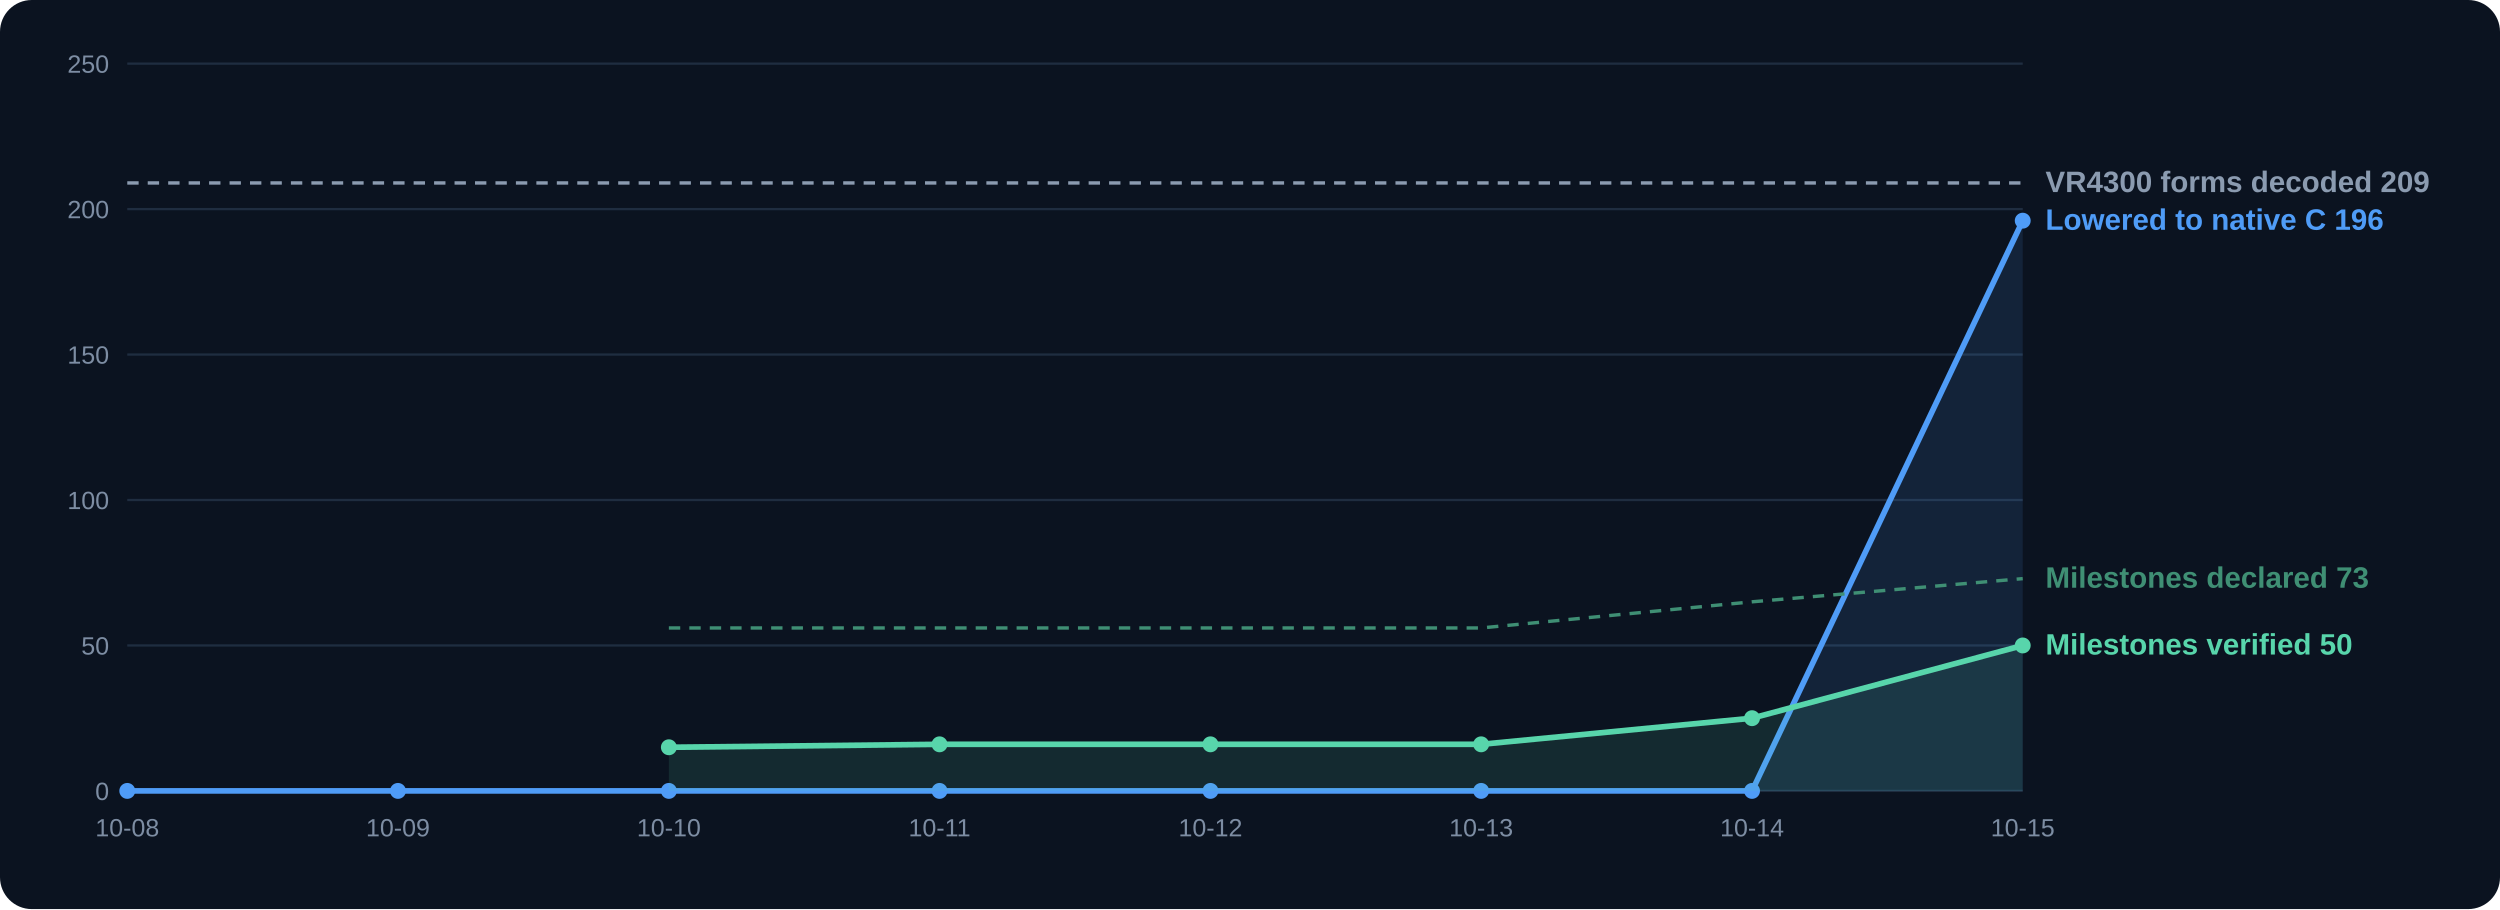
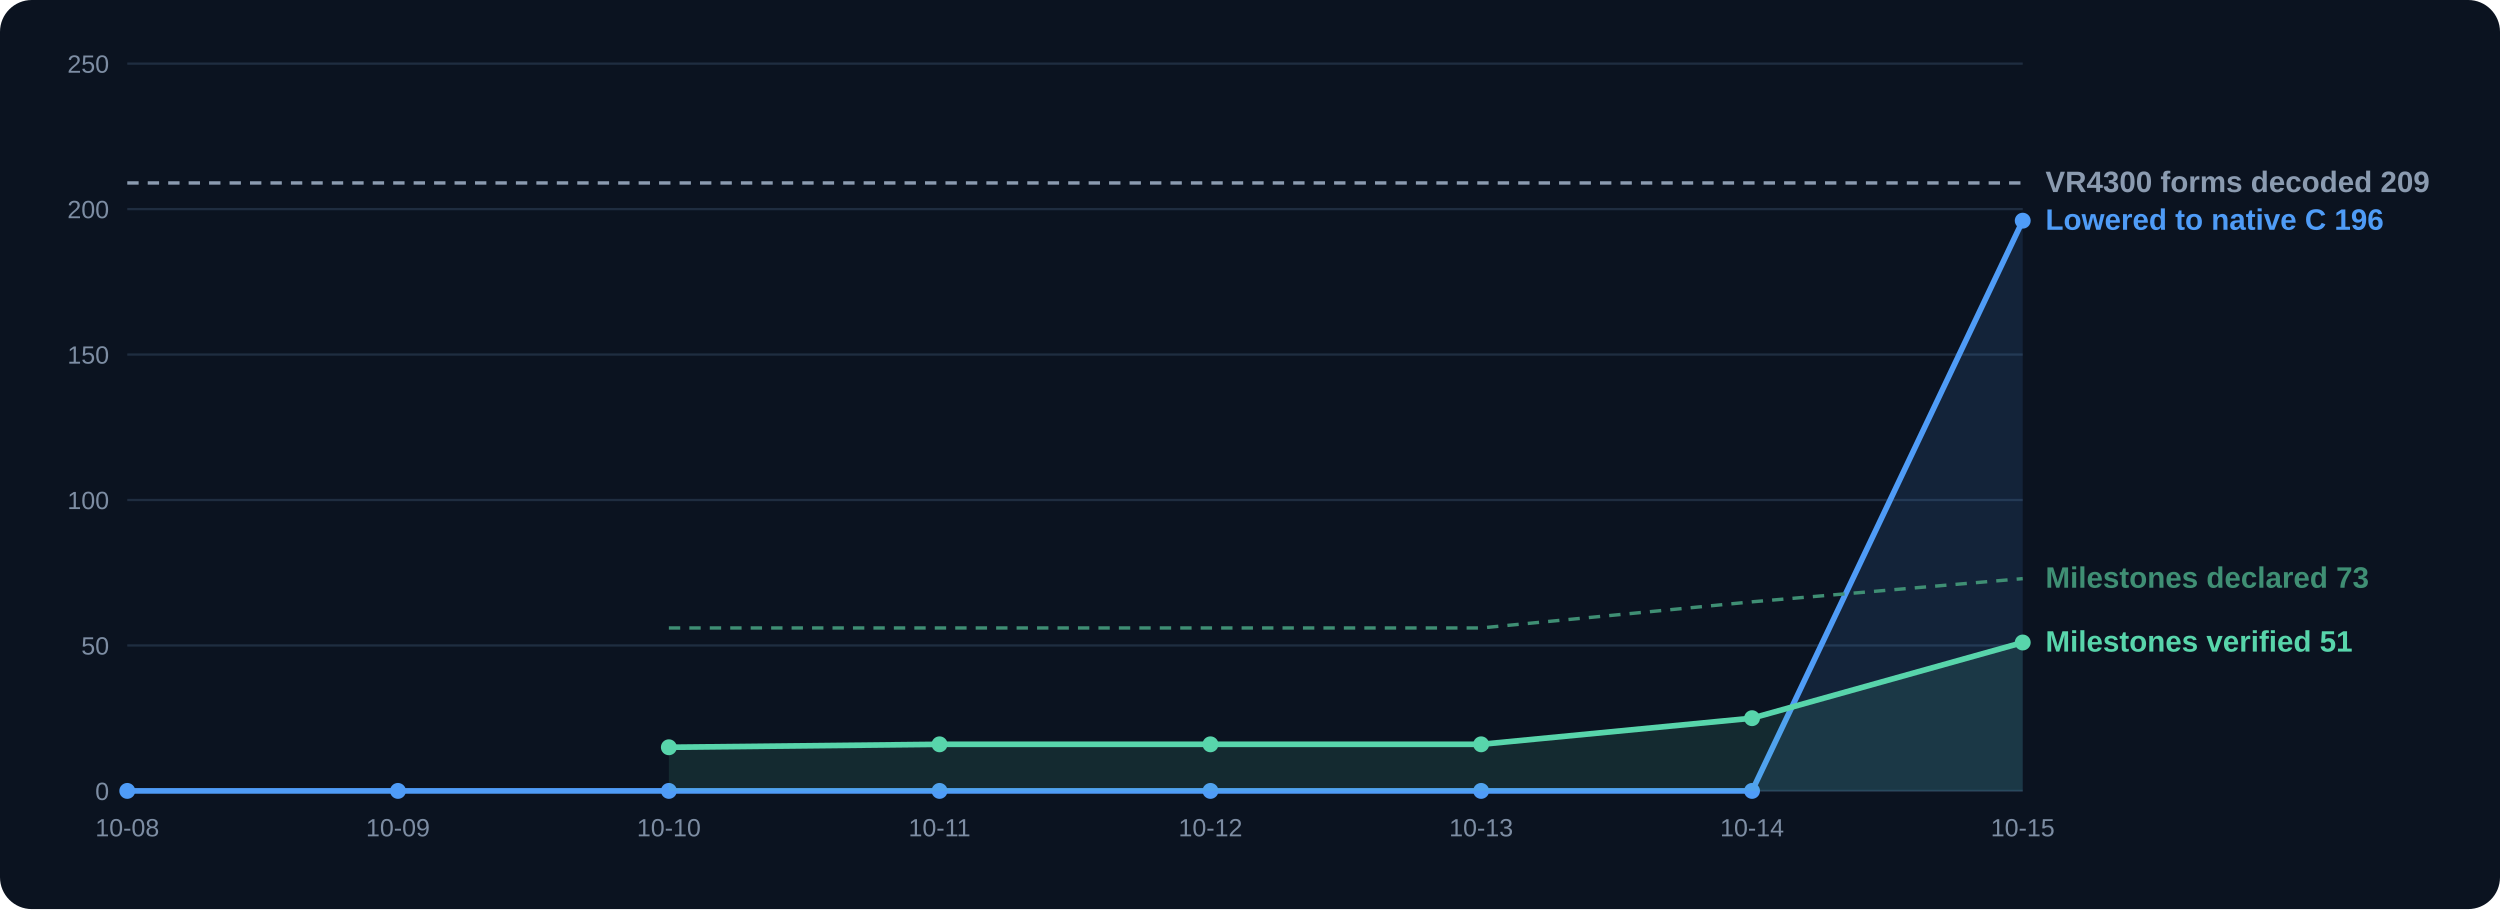
<svg xmlns="http://www.w3.org/2000/svg" viewBox="0 0 1100 400" width="1100" height="400" role="img" aria-labelledby="t d">
  <rect width="1100" height="400" rx="14" fill="#0b1320" />
  <line x1="56" x2="890" y1="348.0" y2="348.0" stroke="#1f2d40" />
  <text x="48" y="352.0" fill="#7d8da3" font-size="11" font-family="Segoe UI,Arial,sans-serif" text-anchor="end">0</text>
  <line x1="56" x2="890" y1="284.0" y2="284.0" stroke="#1f2d40" />
  <text x="48" y="288.0" fill="#7d8da3" font-size="11" font-family="Segoe UI,Arial,sans-serif" text-anchor="end">50</text>
  <line x1="56" x2="890" y1="220.0" y2="220.0" stroke="#1f2d40" />
  <text x="48" y="224.0" fill="#7d8da3" font-size="11" font-family="Segoe UI,Arial,sans-serif" text-anchor="end">100</text>
  <line x1="56" x2="890" y1="156.0" y2="156.0" stroke="#1f2d40" />
  <text x="48" y="160.0" fill="#7d8da3" font-size="11" font-family="Segoe UI,Arial,sans-serif" text-anchor="end">150</text>
  <line x1="56" x2="890" y1="92.0" y2="92.0" stroke="#1f2d40" />
  <text x="48" y="96.0" fill="#7d8da3" font-size="11" font-family="Segoe UI,Arial,sans-serif" text-anchor="end">200</text>
  <line x1="56" x2="890" y1="28.0" y2="28.0" stroke="#1f2d40" />
  <text x="48" y="32.0" fill="#7d8da3" font-size="11" font-family="Segoe UI,Arial,sans-serif" text-anchor="end">250</text>
  <text x="56.0" y="368" fill="#7d8da3" font-size="11" font-family="Segoe UI,Arial,sans-serif" text-anchor="middle">10-08</text>
  <text x="175.1" y="368" fill="#7d8da3" font-size="11" font-family="Segoe UI,Arial,sans-serif" text-anchor="middle">10-09</text>
  <text x="294.3" y="368" fill="#7d8da3" font-size="11" font-family="Segoe UI,Arial,sans-serif" text-anchor="middle">10-10</text>
  <text x="413.4" y="368" fill="#7d8da3" font-size="11" font-family="Segoe UI,Arial,sans-serif" text-anchor="middle">10-11</text>
  <text x="532.6" y="368" fill="#7d8da3" font-size="11" font-family="Segoe UI,Arial,sans-serif" text-anchor="middle">10-12</text>
  <text x="651.7" y="368" fill="#7d8da3" font-size="11" font-family="Segoe UI,Arial,sans-serif" text-anchor="middle">10-13</text>
  <text x="770.9" y="368" fill="#7d8da3" font-size="11" font-family="Segoe UI,Arial,sans-serif" text-anchor="middle">10-14</text>
  <text x="890.0" y="368" fill="#7d8da3" font-size="11" font-family="Segoe UI,Arial,sans-serif" text-anchor="middle">10-15</text>
  <path d="M56.0,80.5 L175.1,80.5 L294.3,80.5 L413.4,80.5 L532.6,80.5 L651.7,80.5 L770.9,80.5 L890.0,80.5" fill="none" stroke="#8b9bb0" stroke-width="1.5" stroke-dasharray="5 4" />
  <path d="M56.0,348.0 L175.1,348.0 L294.3,348.0 L413.4,348.0 L532.6,348.0 L651.7,348.0 L770.9,348.0 L890.0,97.1 L890.0,348.0 L56.0,348.0 Z" fill="#4f9cf7" fill-opacity="0.12" />
  <path d="M56.0,348.0 L175.1,348.0 L294.3,348.0 L413.4,348.0 L532.6,348.0 L651.7,348.0 L770.9,348.0 L890.0,97.1" fill="none" stroke="#4f9cf7" stroke-width="2.5" />
  <circle cx="56.0" cy="348.0" r="3.5" fill="#4f9cf7" />
  <circle cx="175.1" cy="348.0" r="3.5" fill="#4f9cf7" />
  <circle cx="294.3" cy="348.0" r="3.5" fill="#4f9cf7" />
  <circle cx="413.4" cy="348.0" r="3.5" fill="#4f9cf7" />
  <circle cx="532.6" cy="348.0" r="3.5" fill="#4f9cf7" />
  <circle cx="651.7" cy="348.0" r="3.5" fill="#4f9cf7" />
  <circle cx="770.9" cy="348.0" r="3.5" fill="#4f9cf7" />
  <circle cx="890.0" cy="97.1" r="3.5" fill="#4f9cf7" />
  <path d="M294.3,276.3 L413.4,276.3 L532.6,276.3 L651.7,276.3 L770.9,264.8 L890.0,254.6" fill="none" stroke="#3f8f74" stroke-width="1.5" stroke-dasharray="5 4" />
-   <path d="M294.3,328.8 L413.4,327.5 L532.6,327.5 L651.7,327.5 L770.9,316.0 L890.0,284.0 L890.0,348.0 L294.3,348.0 Z" fill="#58d5ab" fill-opacity="0.12" />
-   <path d="M294.3,328.8 L413.4,327.5 L532.6,327.5 L651.7,327.5 L770.9,316.0 L890.0,284.0" fill="none" stroke="#58d5ab" stroke-width="2.5" />
+   <path d="M294.3,328.8 L413.4,327.5 L532.6,327.5 L651.7,327.5 L770.9,316.0 L890.0,282.7 L890.0,348.0 L294.3,348.0 Z" fill="#58d5ab" fill-opacity="0.12" />
+   <path d="M294.3,328.8 L413.4,327.5 L532.6,327.5 L651.7,327.5 L770.9,316.0 L890.0,282.7" fill="none" stroke="#58d5ab" stroke-width="2.5" />
  <circle cx="294.3" cy="328.8" r="3.5" fill="#58d5ab" />
  <circle cx="413.4" cy="327.5" r="3.5" fill="#58d5ab" />
  <circle cx="532.6" cy="327.5" r="3.5" fill="#58d5ab" />
  <circle cx="651.7" cy="327.5" r="3.5" fill="#58d5ab" />
  <circle cx="770.9" cy="316.0" r="3.5" fill="#58d5ab" />
-   <circle cx="890.0" cy="284.0" r="3.5" fill="#58d5ab" />
+   <circle cx="890.0" cy="282.7" r="3.5" fill="#58d5ab" />
  <text x="900" y="84.5" fill="#8b9bb0" font-size="13" font-weight="600" font-family="Segoe UI,Arial,sans-serif">VR4300 forms decoded 209</text>
  <text x="900" y="101.1" fill="#4f9cf7" font-size="13" font-weight="600" font-family="Segoe UI,Arial,sans-serif">Lowered to native C 196</text>
  <text x="900" y="258.6" fill="#3f8f74" font-size="13" font-weight="600" font-family="Segoe UI,Arial,sans-serif">Milestones declared 73</text>
-   <text x="900" y="288.0" fill="#58d5ab" font-size="13" font-weight="600" font-family="Segoe UI,Arial,sans-serif">Milestones verified 50</text>
+   <text x="900" y="286.7" fill="#58d5ab" font-size="13" font-weight="600" font-family="Segoe UI,Arial,sans-serif">Milestones verified 51</text>
</svg>
